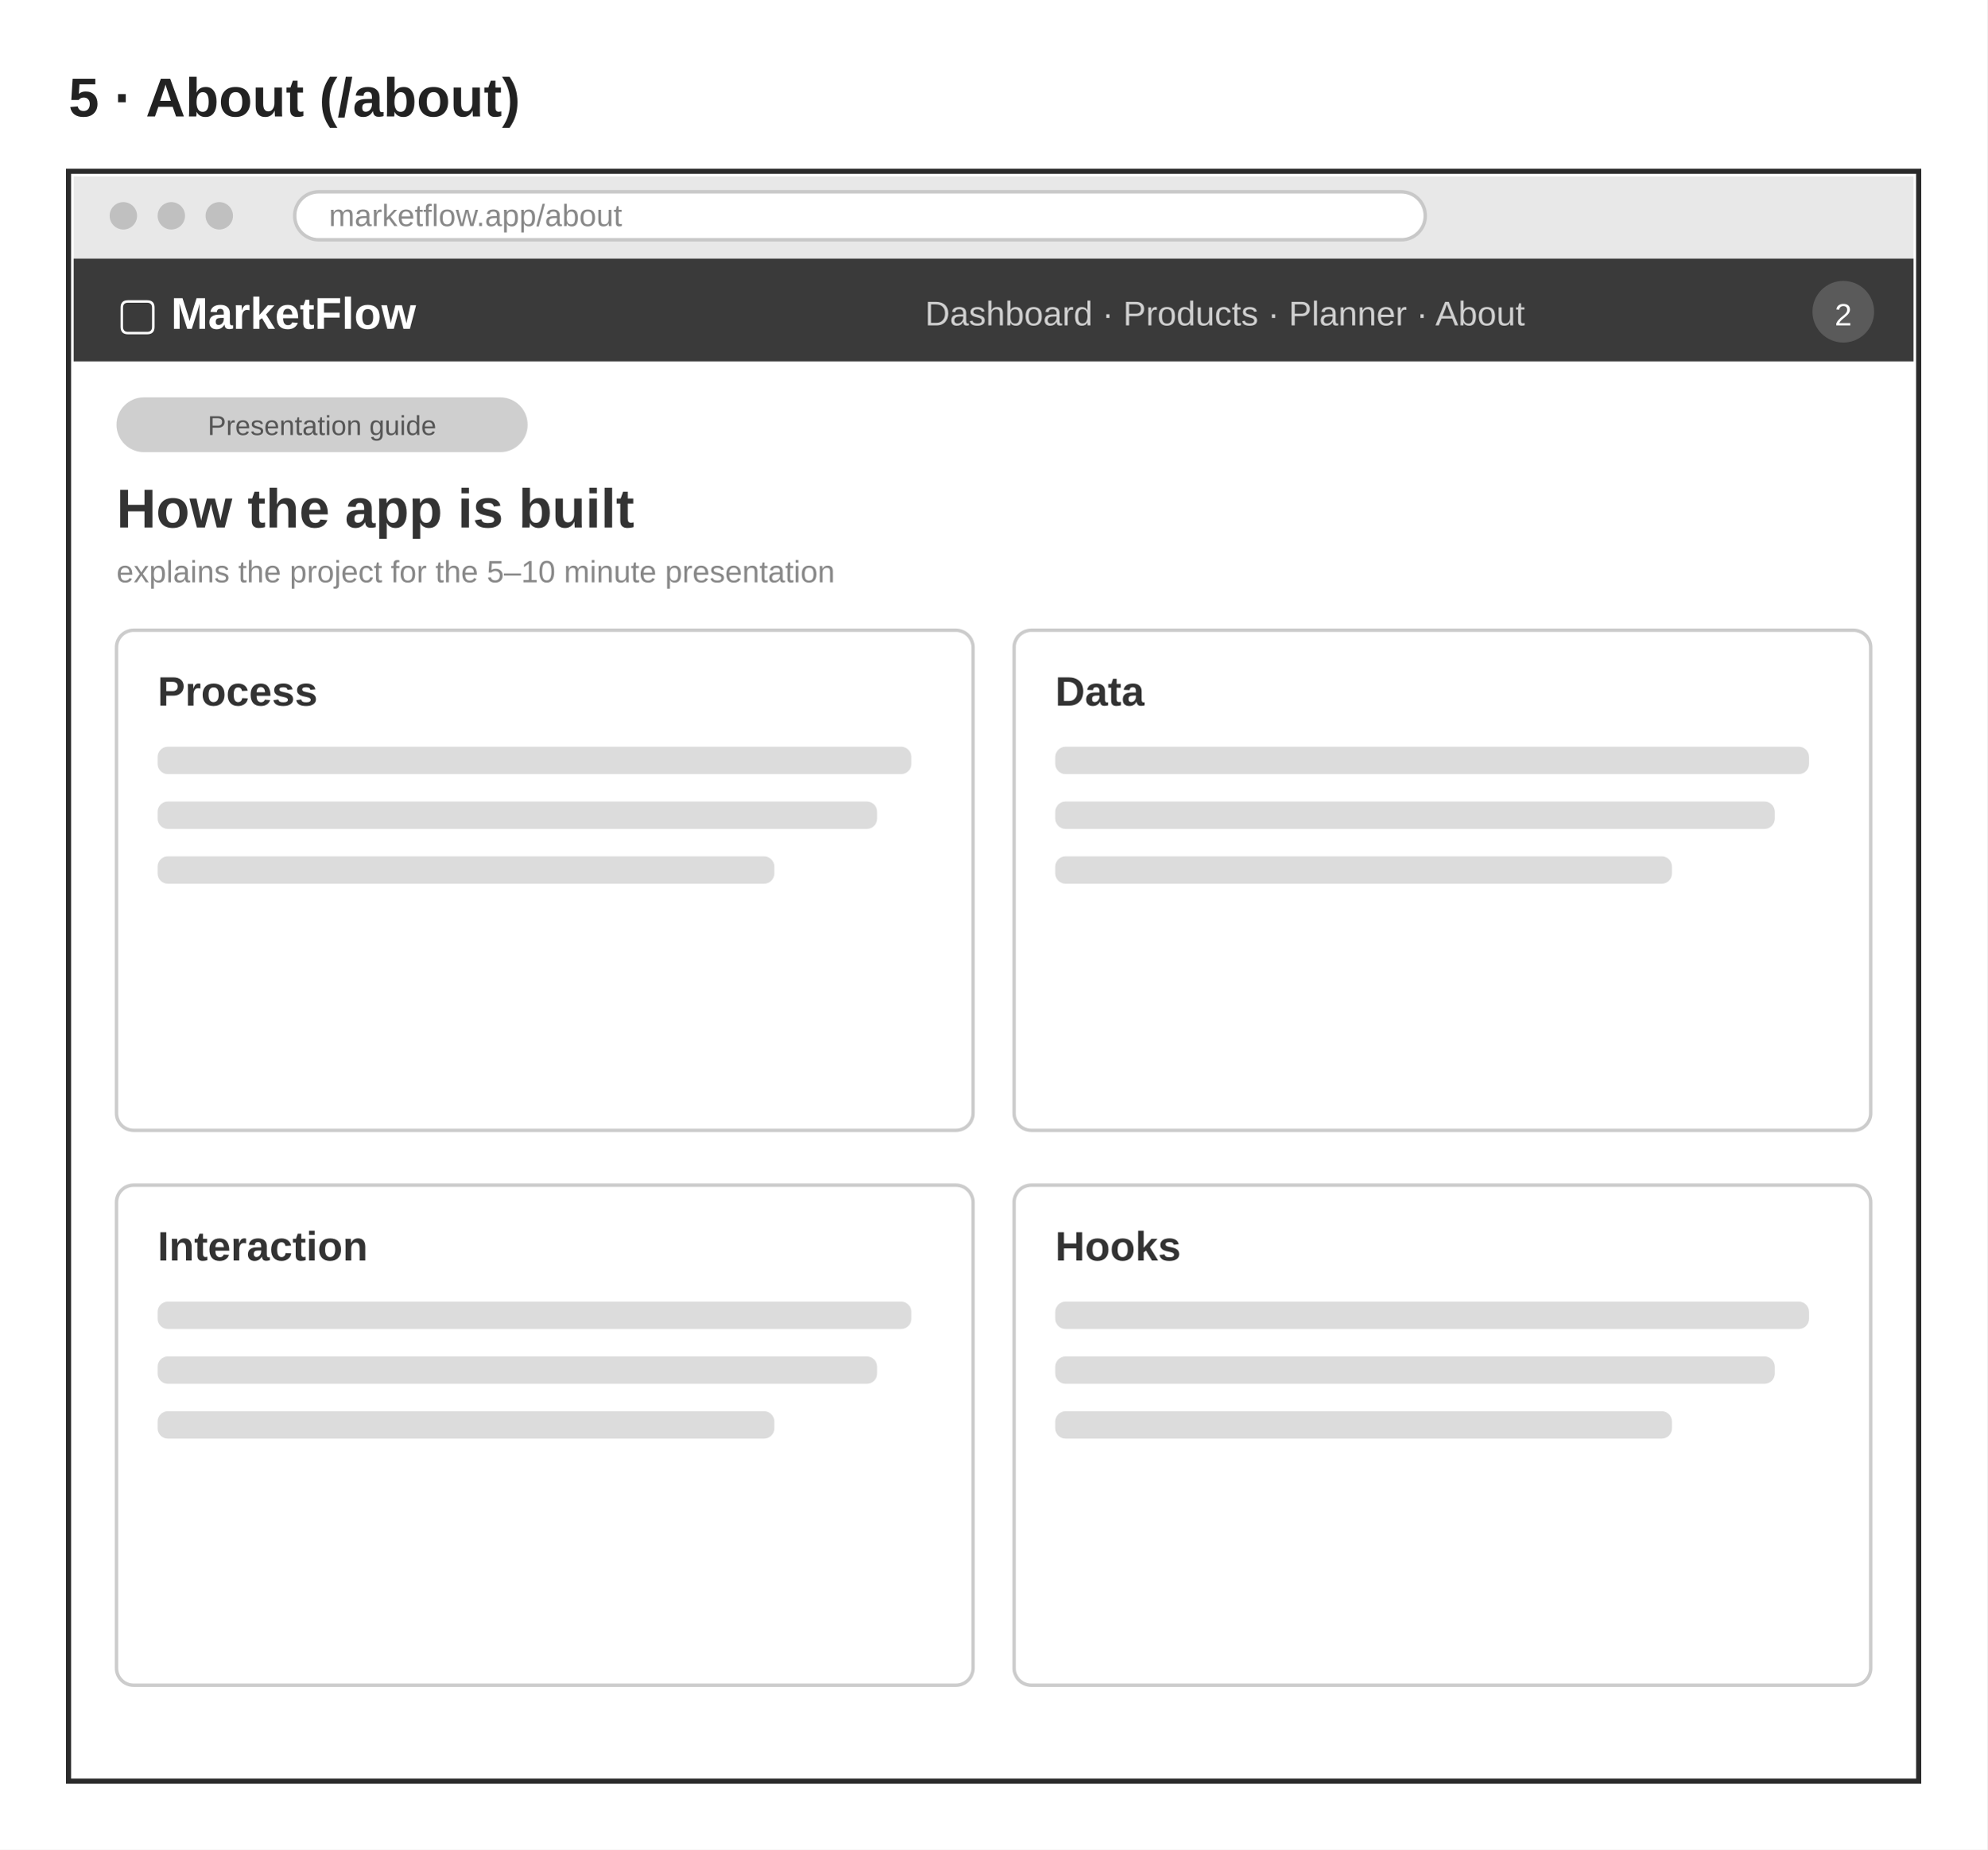
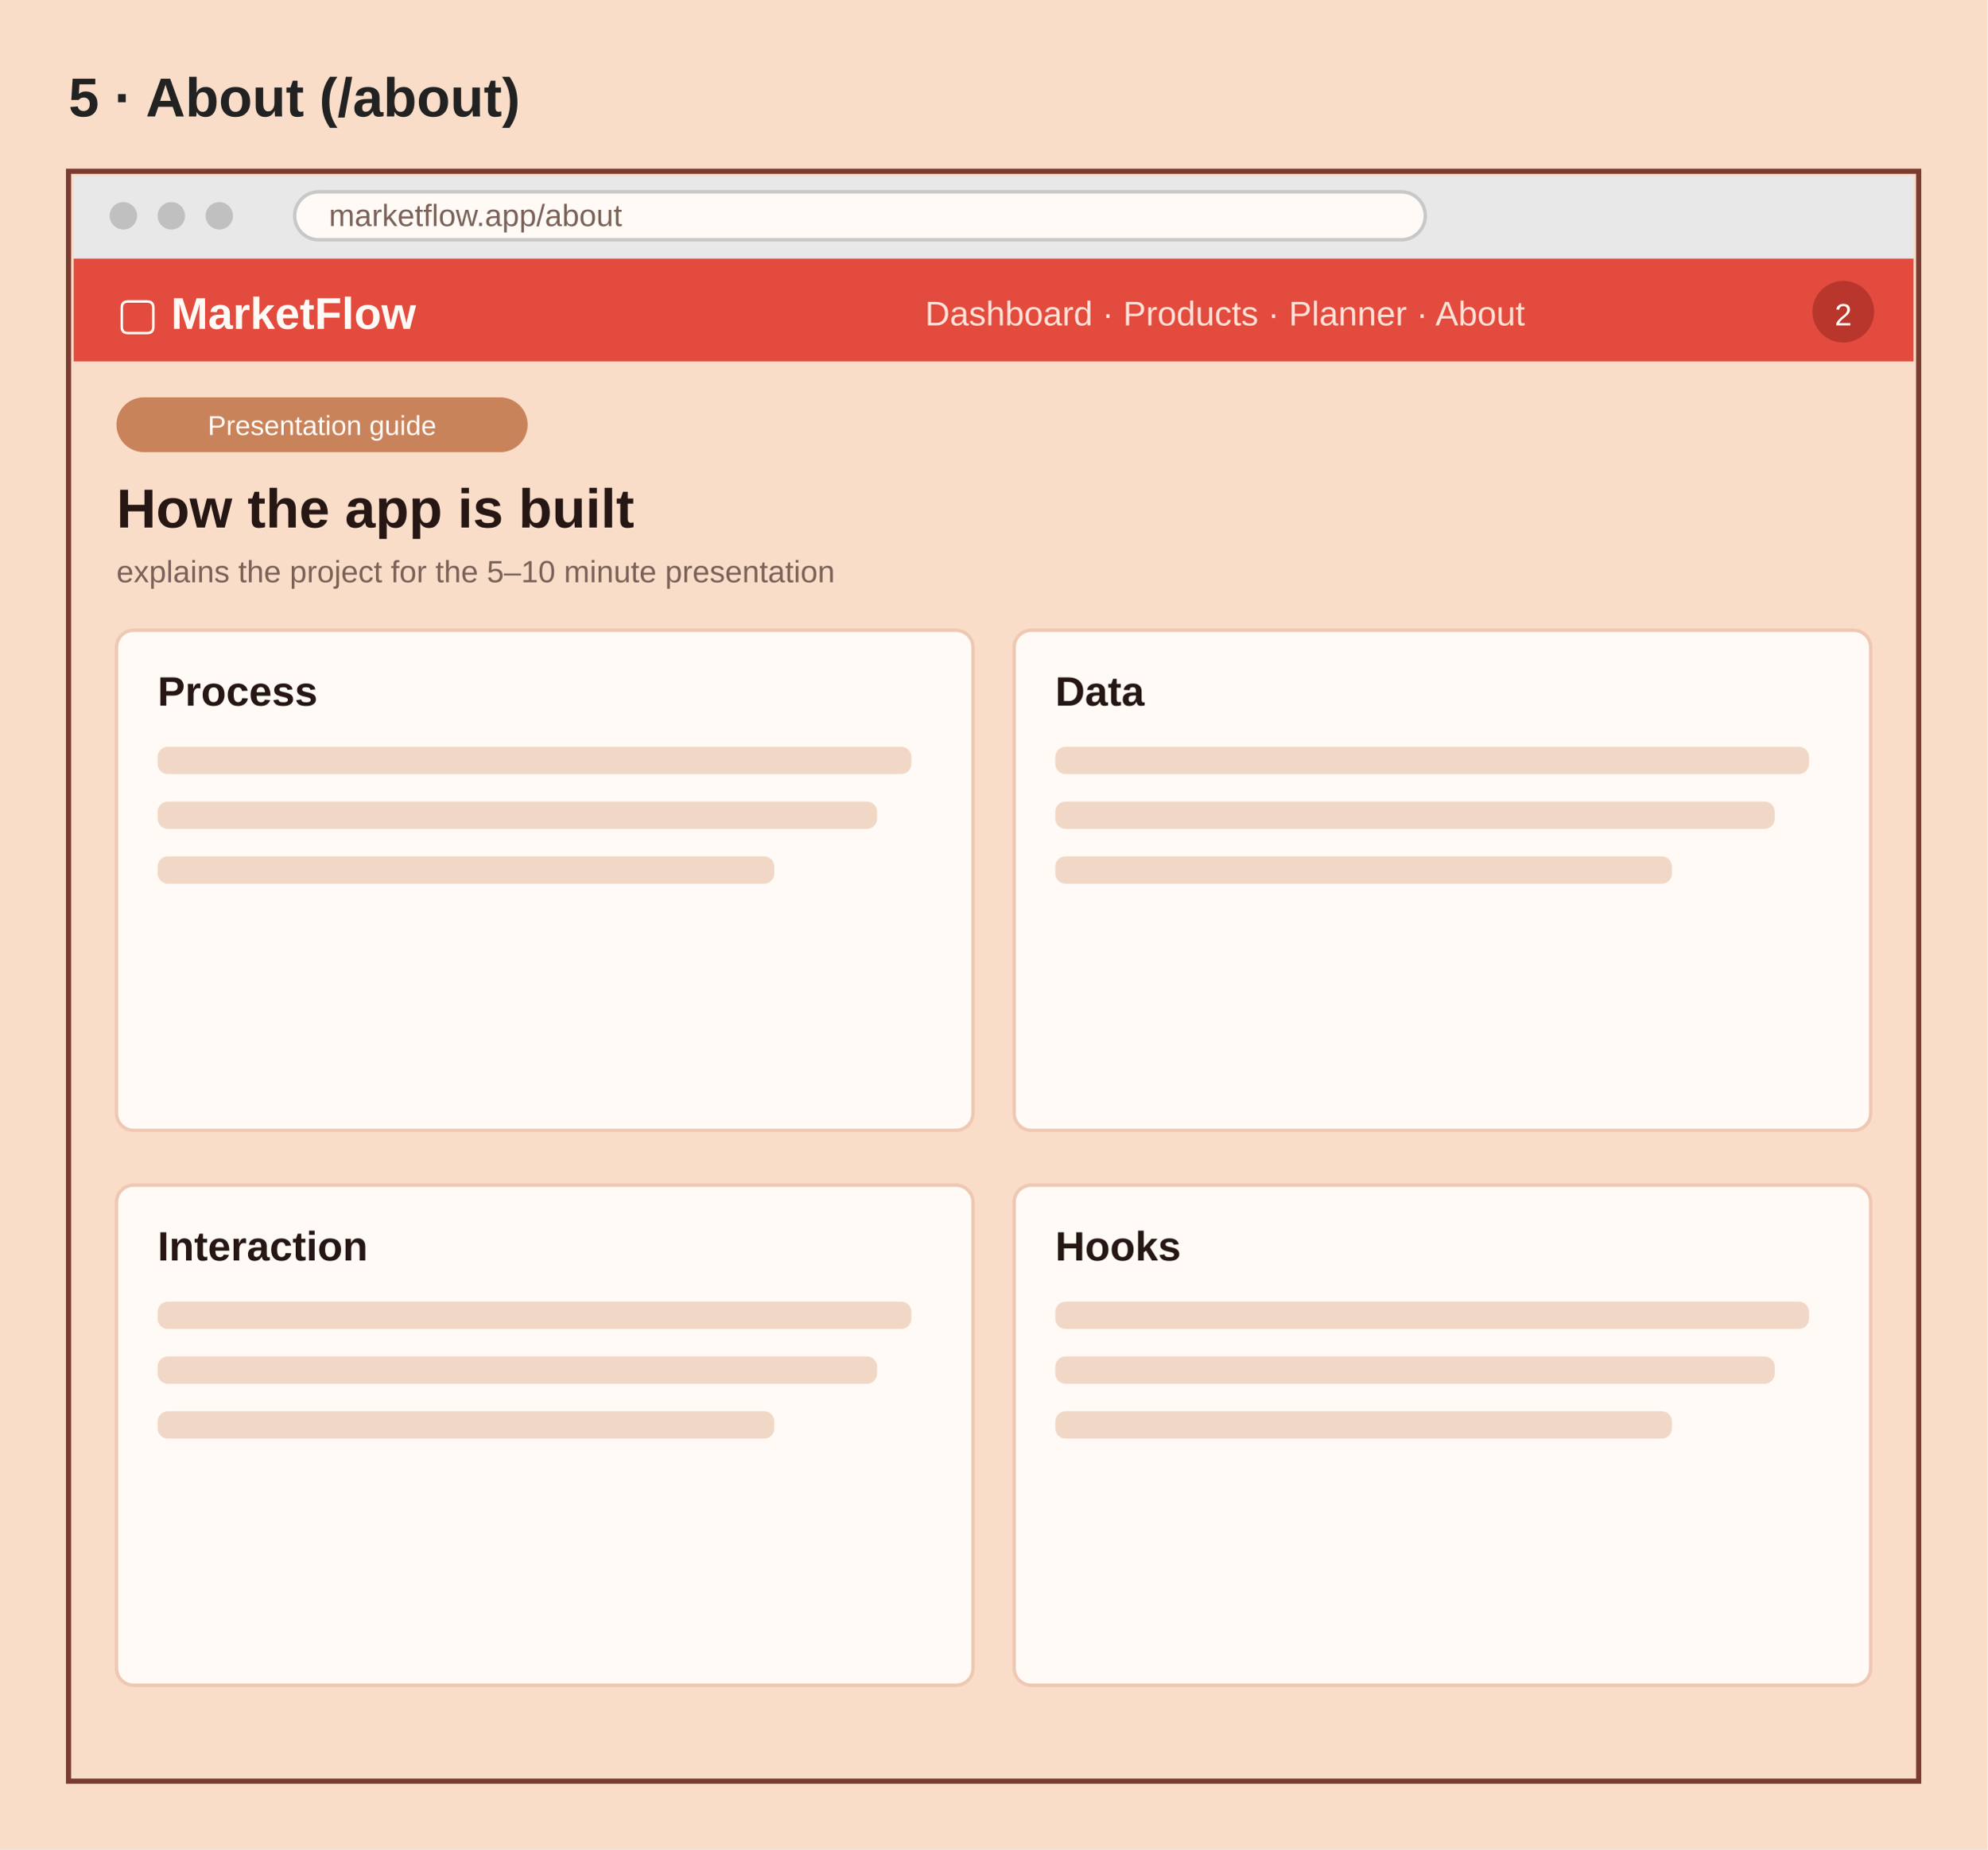
<svg xmlns="http://www.w3.org/2000/svg" viewBox="0 0 580 540" width="580" height="540" font-family="Arial, Helvetica, sans-serif">
-   <rect x="0" y="0" width="580" height="540" fill="#ffffff" />
+   <rect x="0" y="0" width="580" height="540" fill="#f9ddc8" />
  <text x="20" y="34" font-size="16" font-weight="800" fill="#222">5 · About  (/about)</text>
  <g transform="translate(20,50)">
-     <rect x="0" y="0" width="540" height="470" fill="#ffffff" stroke="#2b2b2b" stroke-width="1.5" />
+     <rect x="0" y="0" width="540" height="470" fill="#f9ddc8" stroke="#7a3b30" stroke-width="1.5" />
    <rect x="1.5" y="1.5" width="537" height="24" fill="#e8e8e8" />
    <circle cx="16" cy="13" r="4" fill="#c0c0c0" />
    <circle cx="30" cy="13" r="4" fill="#c0c0c0" />
    <circle cx="44" cy="13" r="4" fill="#c0c0c0" />
-     <rect x="66" y="6" width="330" height="14" rx="7" fill="#fff" stroke="#c8c8c8" />
-     <text x="76" y="16" font-size="9" fill="#888">marketflow.app/about</text>
-     <rect x="1.5" y="25.5" width="537" height="30" fill="#3a3a3a" />
-     <text x="14" y="46" font-size="13" font-weight="700" fill="#fff">▢ MarketFlow</text>
-     <text x="250" y="45" font-size="10" fill="#cfcfcf">Dashboard · Products · Planner · About</text>
-     <circle cx="518" cy="41" r="9" fill="#5a5a5a" />
-     <text x="518" y="45" font-size="9" fill="#fff" text-anchor="middle">2</text>
-     <rect x="14" y="66" width="120" height="16" rx="8" fill="#cfcfcf" />
-     <text x="74" y="77" font-size="8" fill="#555" text-anchor="middle">Presentation guide</text>
-     <text x="14" y="104" font-size="16" font-weight="800" fill="#333">How the app is built</text>
-     <text x="14" y="120" font-size="9" fill="#888">explains the project for the 5–10 minute presentation</text>
-     <rect x="14" y="134" width="250" height="146" rx="5" fill="#fff" stroke="#cccccc" />
-     <text x="26" y="156" font-size="12" font-weight="700" fill="#333">Process</text>
-     <rect x="26" y="168" width="220" height="8" rx="3" fill="#dcdcdc" />
-     <rect x="26" y="184" width="210" height="8" rx="3" fill="#dcdcdc" />
-     <rect x="26" y="200" width="180" height="8" rx="3" fill="#dcdcdc" />
-     <rect x="276" y="134" width="250" height="146" rx="5" fill="#fff" stroke="#cccccc" />
-     <text x="288" y="156" font-size="12" font-weight="700" fill="#333">Data</text>
-     <rect x="288" y="168" width="220" height="8" rx="3" fill="#dcdcdc" />
-     <rect x="288" y="184" width="210" height="8" rx="3" fill="#dcdcdc" />
-     <rect x="288" y="200" width="180" height="8" rx="3" fill="#dcdcdc" />
-     <rect x="14" y="296" width="250" height="146" rx="5" fill="#fff" stroke="#cccccc" />
-     <text x="26" y="318" font-size="12" font-weight="700" fill="#333">Interaction</text>
-     <rect x="26" y="330" width="220" height="8" rx="3" fill="#dcdcdc" />
-     <rect x="26" y="346" width="210" height="8" rx="3" fill="#dcdcdc" />
-     <rect x="26" y="362" width="180" height="8" rx="3" fill="#dcdcdc" />
-     <rect x="276" y="296" width="250" height="146" rx="5" fill="#fff" stroke="#cccccc" />
-     <text x="288" y="318" font-size="12" font-weight="700" fill="#333">Hooks</text>
-     <rect x="288" y="330" width="220" height="8" rx="3" fill="#dcdcdc" />
-     <rect x="288" y="346" width="210" height="8" rx="3" fill="#dcdcdc" />
-     <rect x="288" y="362" width="180" height="8" rx="3" fill="#dcdcdc" />
+     <rect x="66" y="6" width="330" height="14" rx="7" fill="#fffaf6" stroke="#c8c8c8" />
+     <text x="76" y="16" font-size="9" fill="#7a6259">marketflow.app/about</text>
+     <rect x="1.5" y="25.5" width="537" height="30" fill="#e24b3d" />
+     <text x="14" y="46" font-size="13" font-weight="700" fill="#fffaf6">▢ MarketFlow</text>
+     <text x="250" y="45" font-size="10" fill="#ffe1d7">Dashboard · Products · Planner · About</text>
+     <circle cx="518" cy="41" r="9" fill="#b9362d" />
+     <text x="518" y="45" font-size="9" fill="#fffaf6" text-anchor="middle">2</text>
+     <rect x="14" y="66" width="120" height="16" rx="8" fill="#c9835b" />
+     <text x="74" y="77" font-size="8" fill="#fffaf6" text-anchor="middle">Presentation guide</text>
+     <text x="14" y="104" font-size="16" font-weight="800" fill="#261715">How the app is built</text>
+     <text x="14" y="120" font-size="9" fill="#7a6259">explains the project for the 5–10 minute presentation</text>
+     <rect x="14" y="134" width="250" height="146" rx="5" fill="#fffaf6" stroke="#efc8b4" />
+     <text x="26" y="156" font-size="12" font-weight="700" fill="#261715">Process</text>
+     <rect x="26" y="168" width="220" height="8" rx="3" fill="#f1d8c6" />
+     <rect x="26" y="184" width="210" height="8" rx="3" fill="#f1d8c6" />
+     <rect x="26" y="200" width="180" height="8" rx="3" fill="#f1d8c6" />
+     <rect x="276" y="134" width="250" height="146" rx="5" fill="#fffaf6" stroke="#efc8b4" />
+     <text x="288" y="156" font-size="12" font-weight="700" fill="#261715">Data</text>
+     <rect x="288" y="168" width="220" height="8" rx="3" fill="#f1d8c6" />
+     <rect x="288" y="184" width="210" height="8" rx="3" fill="#f1d8c6" />
+     <rect x="288" y="200" width="180" height="8" rx="3" fill="#f1d8c6" />
+     <rect x="14" y="296" width="250" height="146" rx="5" fill="#fffaf6" stroke="#efc8b4" />
+     <text x="26" y="318" font-size="12" font-weight="700" fill="#261715">Interaction</text>
+     <rect x="26" y="330" width="220" height="8" rx="3" fill="#f1d8c6" />
+     <rect x="26" y="346" width="210" height="8" rx="3" fill="#f1d8c6" />
+     <rect x="26" y="362" width="180" height="8" rx="3" fill="#f1d8c6" />
+     <rect x="276" y="296" width="250" height="146" rx="5" fill="#fffaf6" stroke="#efc8b4" />
+     <text x="288" y="318" font-size="12" font-weight="700" fill="#261715">Hooks</text>
+     <rect x="288" y="330" width="220" height="8" rx="3" fill="#f1d8c6" />
+     <rect x="288" y="346" width="210" height="8" rx="3" fill="#f1d8c6" />
+     <rect x="288" y="362" width="180" height="8" rx="3" fill="#f1d8c6" />
  </g>
</svg>
